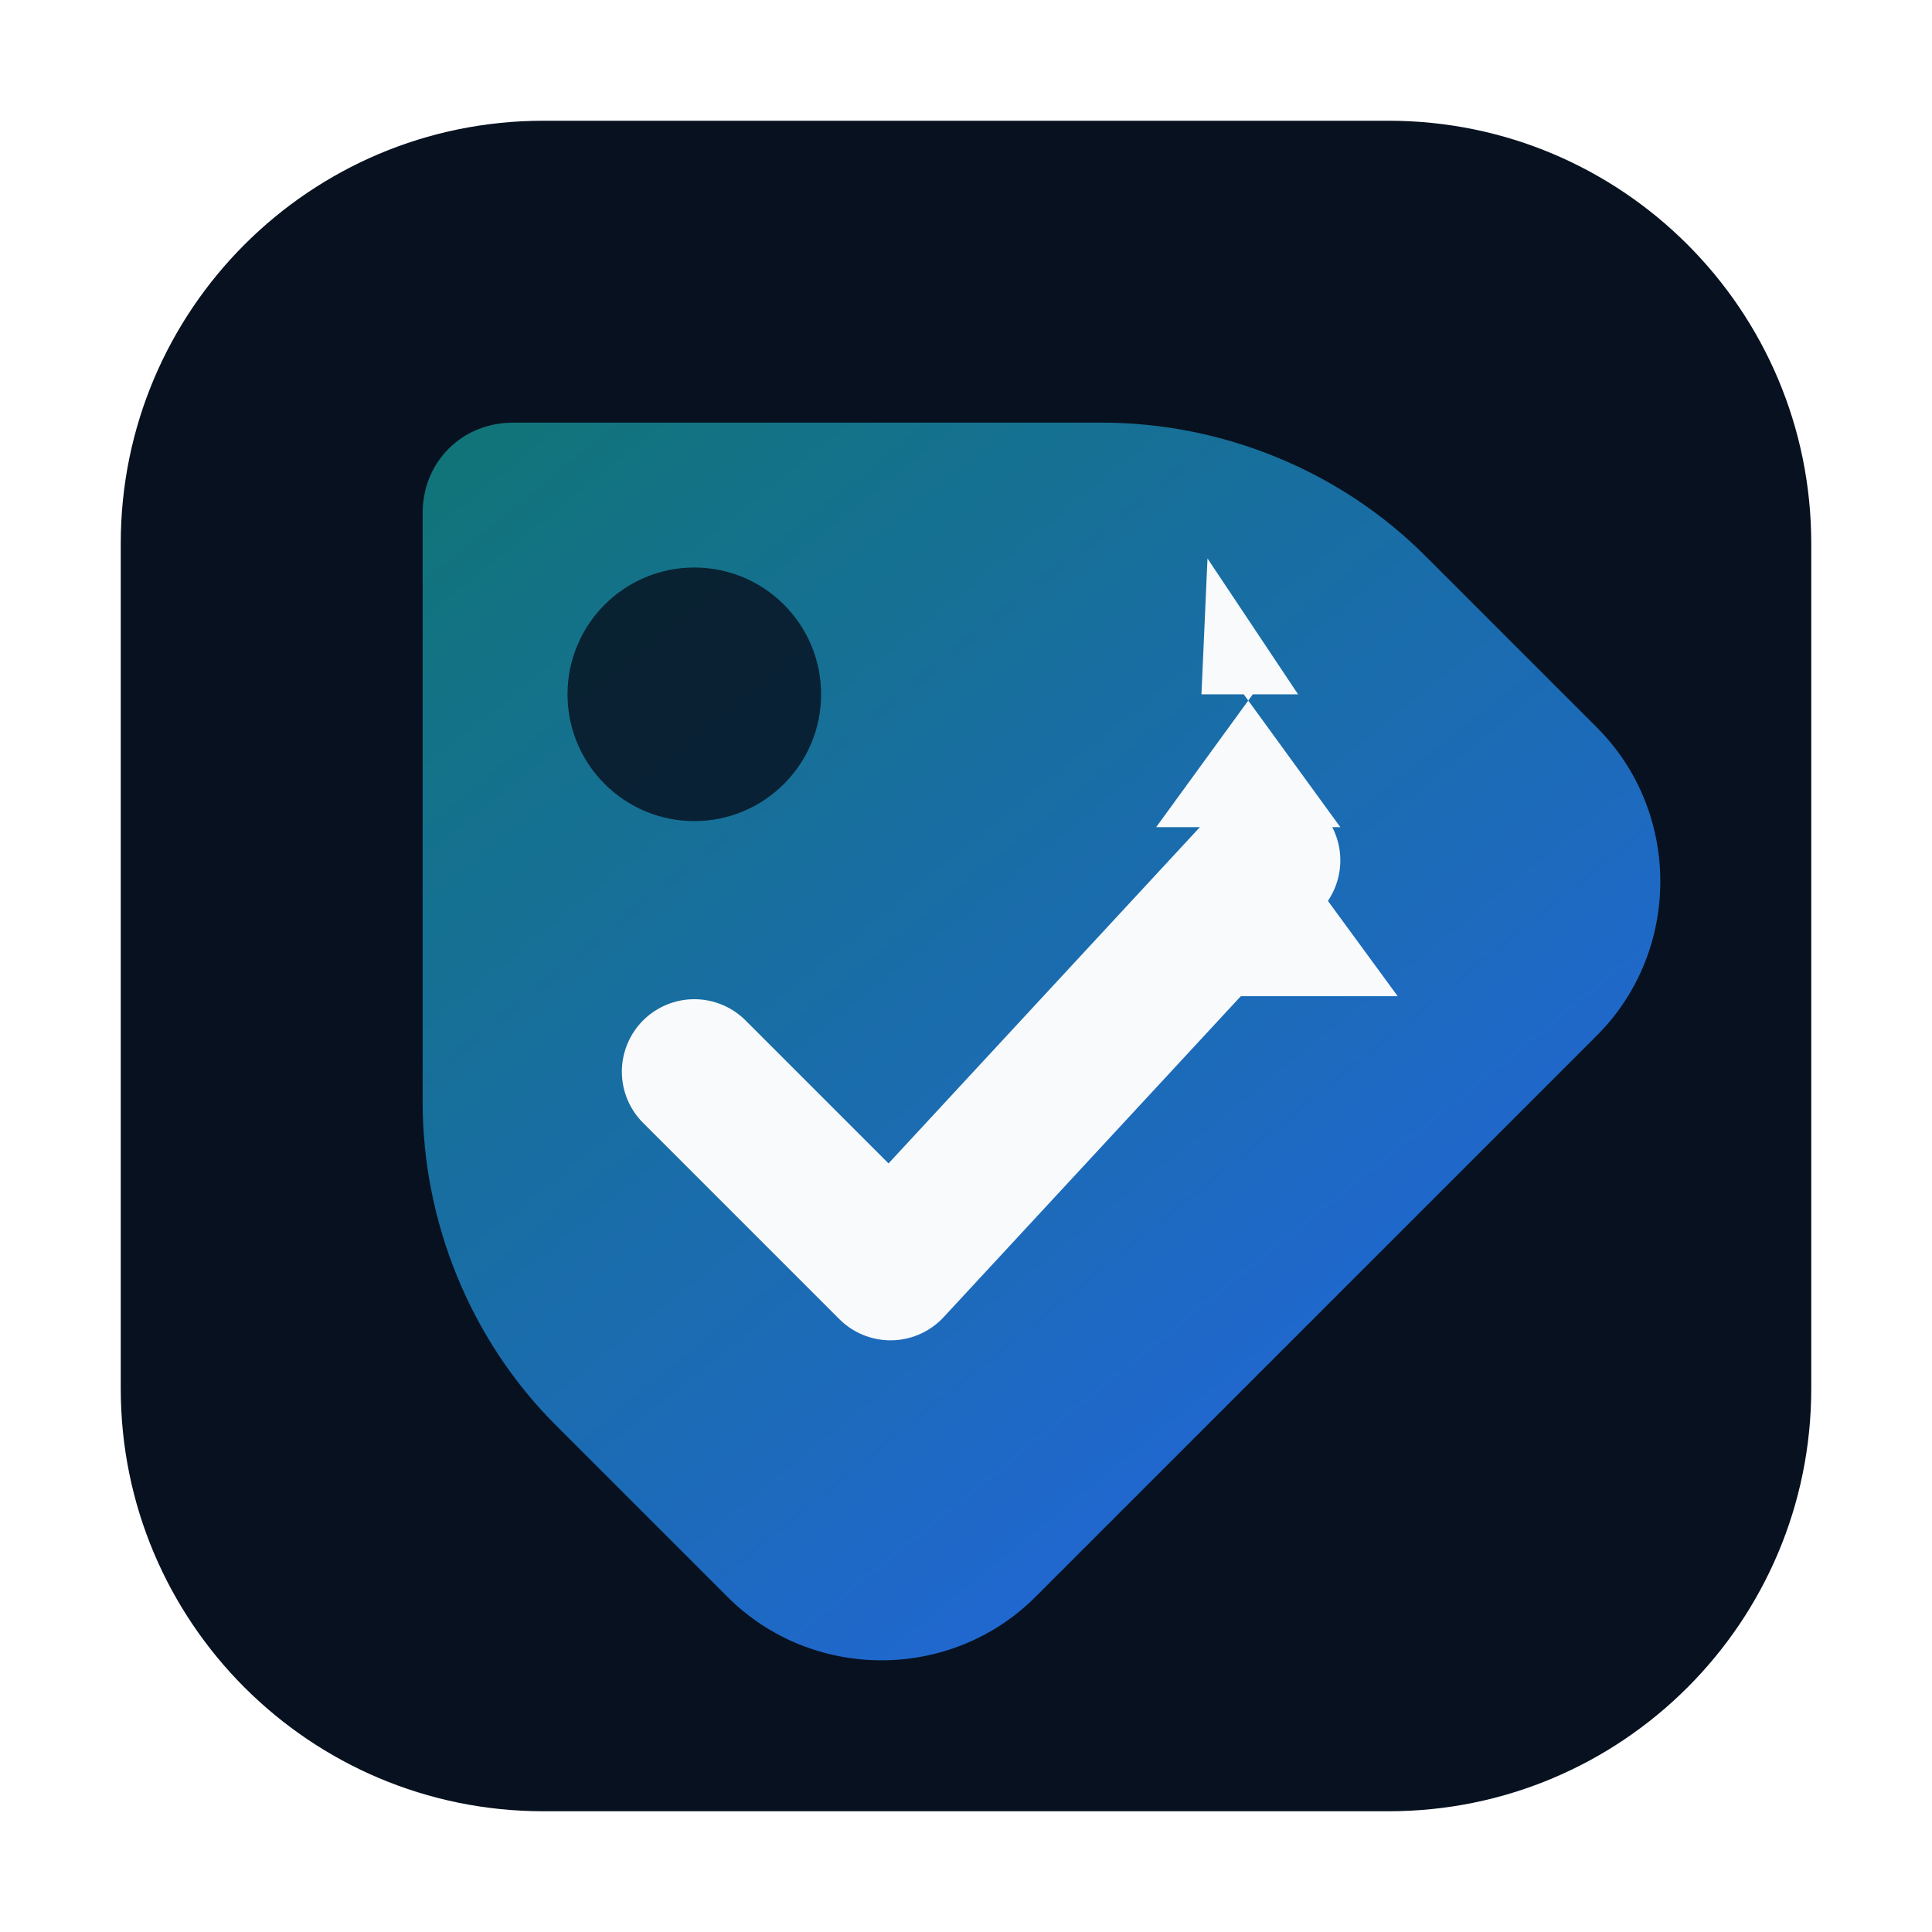
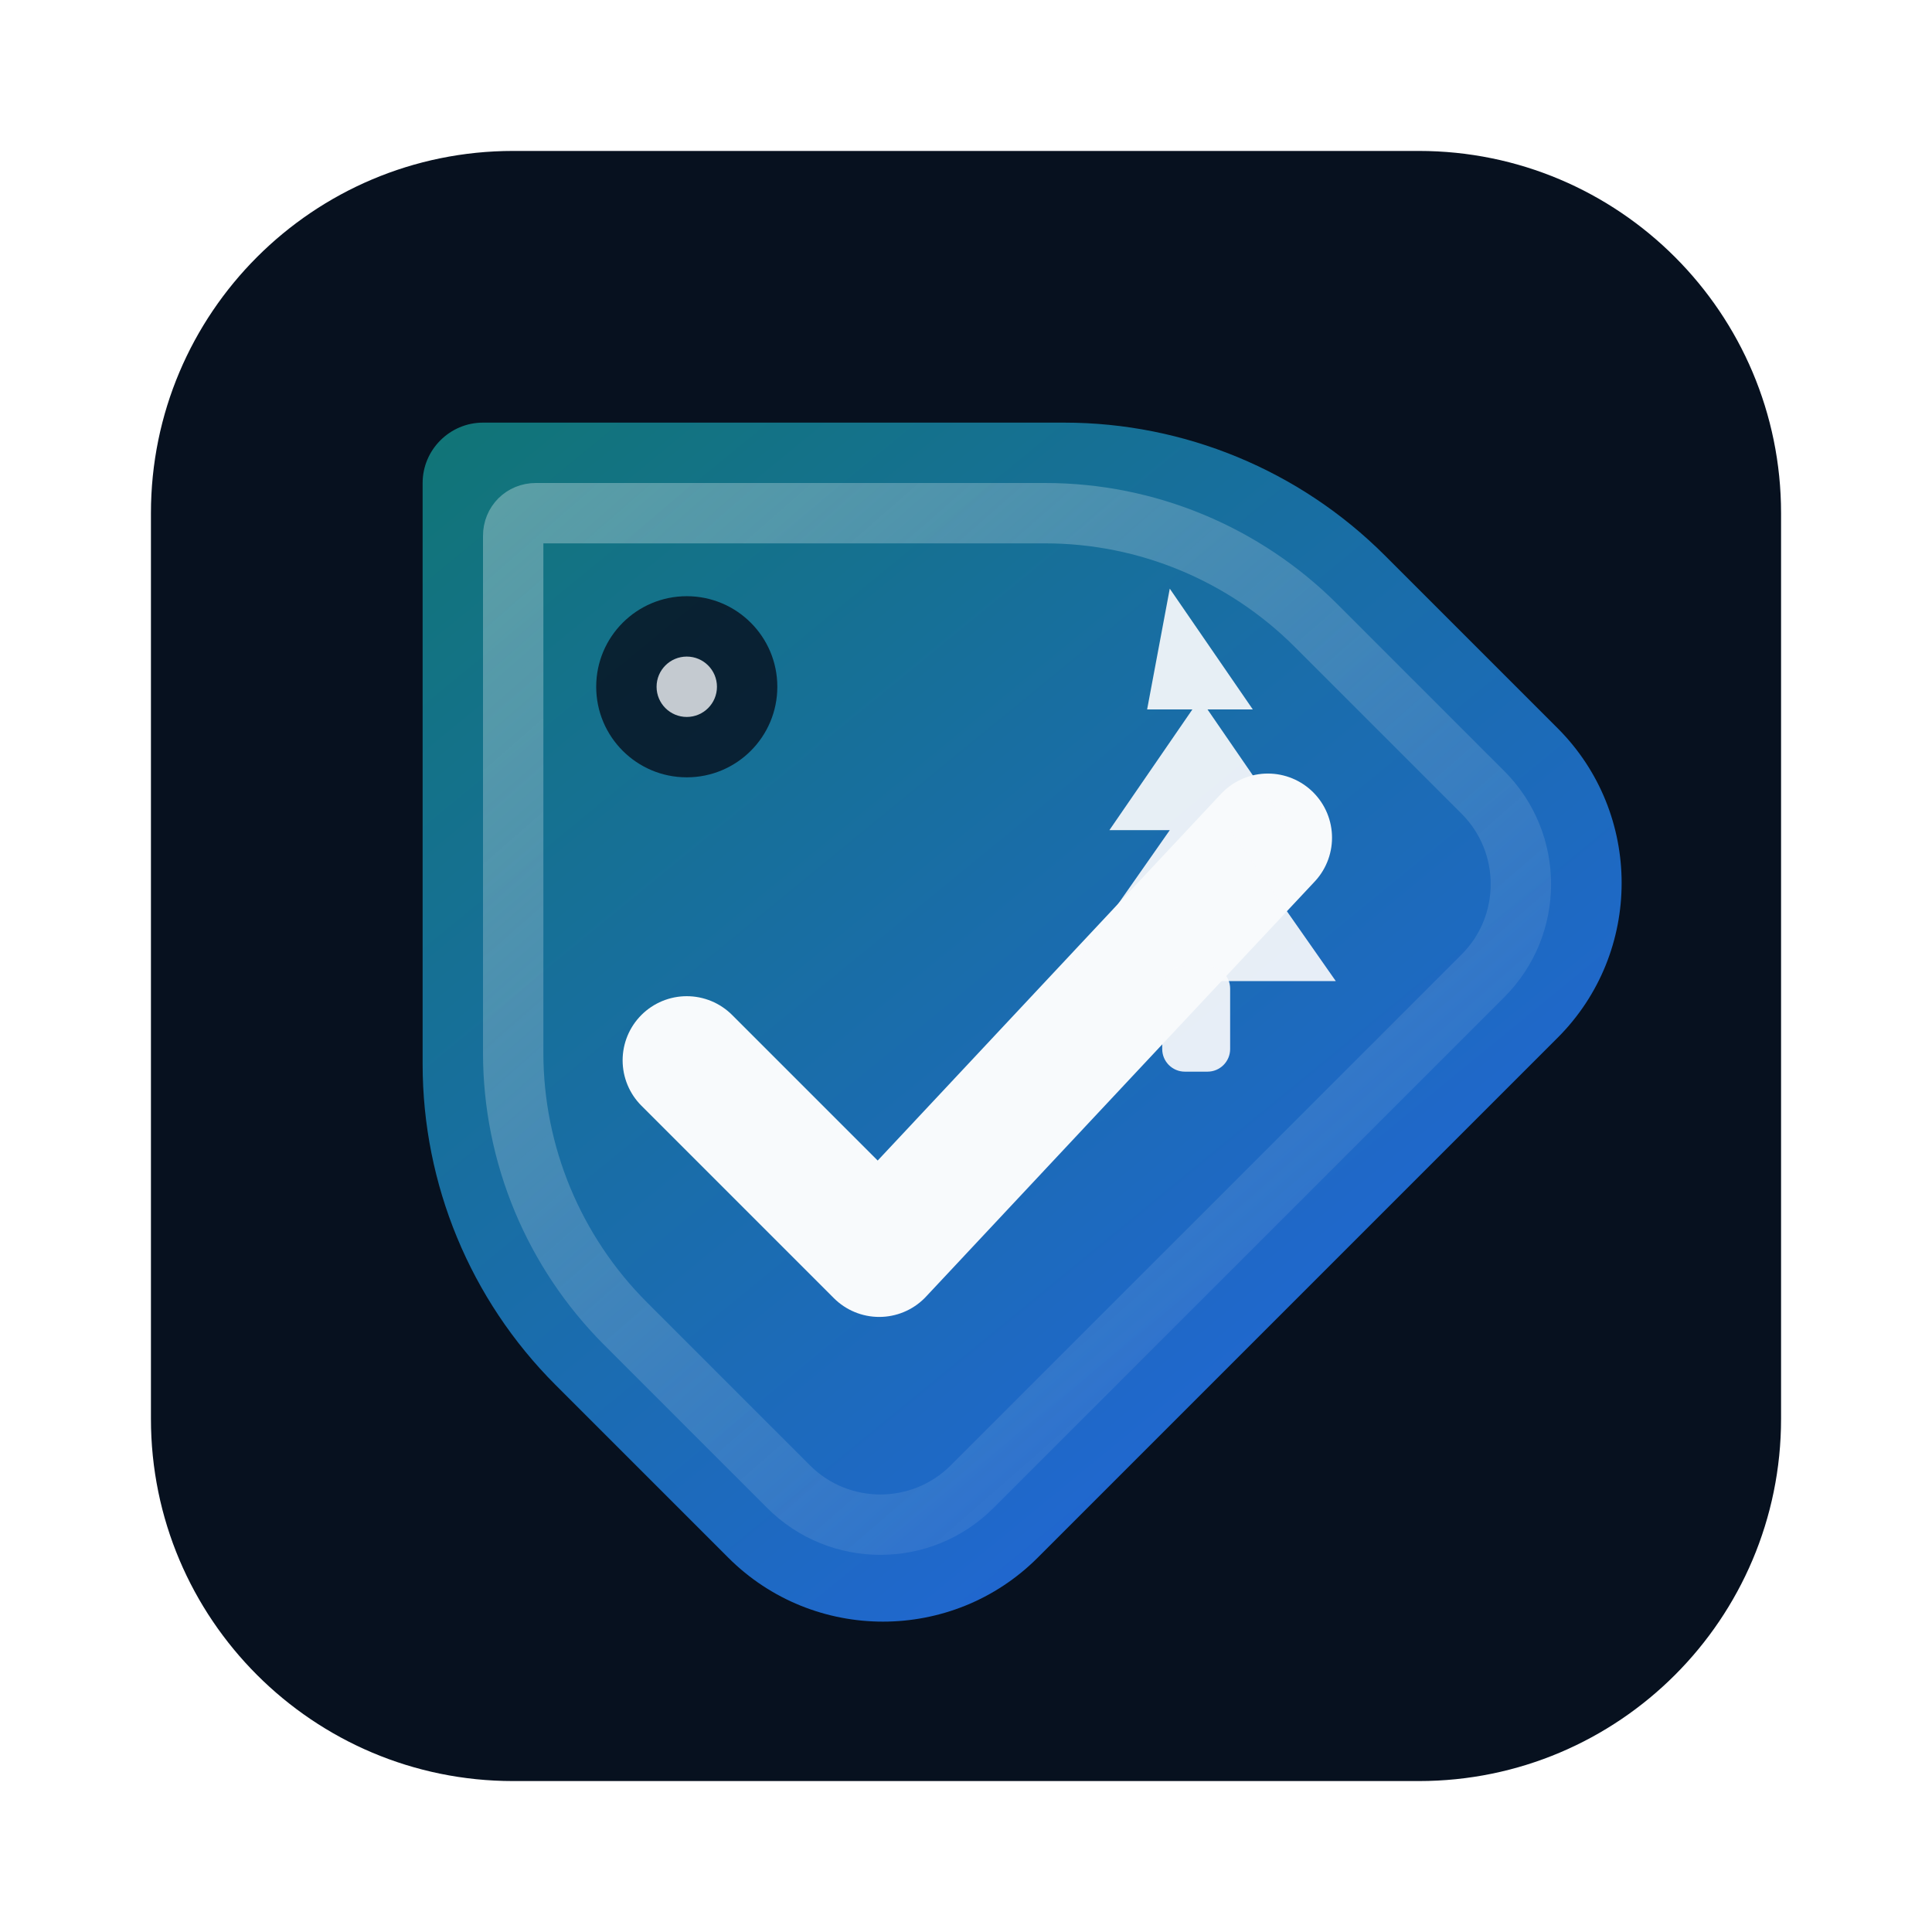
- <svg xmlns="http://www.w3.org/2000/svg" width="64" height="64" viewBox="0 0 64 64" fill="none">
+ <svg xmlns="http://www.w3.org/2000/svg" width="256" height="256" viewBox="0 0 256 256" fill="none" role="img" aria-labelledby="title desc">
  <defs>
-     <linearGradient id="tag" x1="14" y1="9" x2="52" y2="56" gradientUnits="userSpaceOnUse">
+     <linearGradient id="tag" x1="55" y1="38" x2="205" y2="221" gradientUnits="userSpaceOnUse">
      <stop offset="0" stop-color="#0F766E" />
      <stop offset="1" stop-color="#2563EB" />
    </linearGradient>
+     <linearGradient id="edge" x1="64" y1="52" x2="197" y2="204" gradientUnits="userSpaceOnUse">
+       <stop offset="0" stop-color="#F8FAFC" stop-opacity="0.34" />
+       <stop offset="1" stop-color="#F8FAFC" stop-opacity="0" />
+     </linearGradient>
  </defs>
-   <rect x="4" y="4" width="56" height="56" rx="14" fill="#07111F" />
-   <path d="M17 14H36.5C40.5 14 44.4 15.6 47.2 18.4L52.9 24.1C55.7 26.9 55.7 31.5 52.9 34.3L34.3 52.9C31.5 55.7 26.9 55.7 24.1 52.9L18.4 47.2C15.6 44.4 14 40.5 14 36.5V17C14 15.3 15.3 14 17 14Z" fill="url(#tag)" />
-   <circle cx="23" cy="23" r="4.2" fill="#07111F" fill-opacity="0.82" />
-   <path d="M23 35.5L29.5 42L42 28.5" stroke="#F8FAFC" stroke-width="4.8" stroke-linecap="round" stroke-linejoin="round" />
-   <path d="M40 18.5L43 23H41.2L44.4 27.4H42.2L46.3 33H36.5L40.4 27.4H38.3L41.5 23H39.8L40 18.5Z" fill="#F8FAFC" />
+   <rect x="20" y="20" width="216" height="216" rx="48" fill="#07111F" />
+   <path d="M64 56H141C156.9 56 172.2 62.3 183.5 73.6L206.4 96.5C217.7 107.8 217.7 126.2 206.4 137.5L137.5 206.4C126.2 217.7 107.8 217.7 96.5 206.4L73.6 183.5C62.3 172.2 56 156.9 56 141V64C56 59.6 59.6 56 64 56Z" fill="url(#tag)" />
+   <path d="M71 68H138.5C152 68 164.9 73.4 174.4 82.9L196.5 105C203.2 111.7 203.2 122.6 196.5 129.3L128.8 197C122.1 203.7 111.2 203.7 104.5 197L82.9 175.4C73.4 165.9 68 153 68 139.5V71C68 69.3 69.3 68 71 68Z" stroke="url(#edge)" stroke-width="8" />
+   <circle cx="91" cy="91" r="12" fill="#07111F" fill-opacity="0.82" />
+   <circle cx="91" cy="91" r="4" fill="#F8FAFC" fill-opacity="0.78" />
+   <path d="M91 140.5L116.5 166L168 111" stroke="#F8FAFC" stroke-width="17" stroke-linecap="round" stroke-linejoin="round" />
+   <path d="M155 78L166 94H160L171 110H163L177 130H141L155 110H147L158 94H152L155 78Z" fill="#F8FAFC" fill-opacity="0.92" />
+   <rect x="154" y="128" width="9" height="14" rx="3" fill="#F8FAFC" fill-opacity="0.92" />
</svg>
